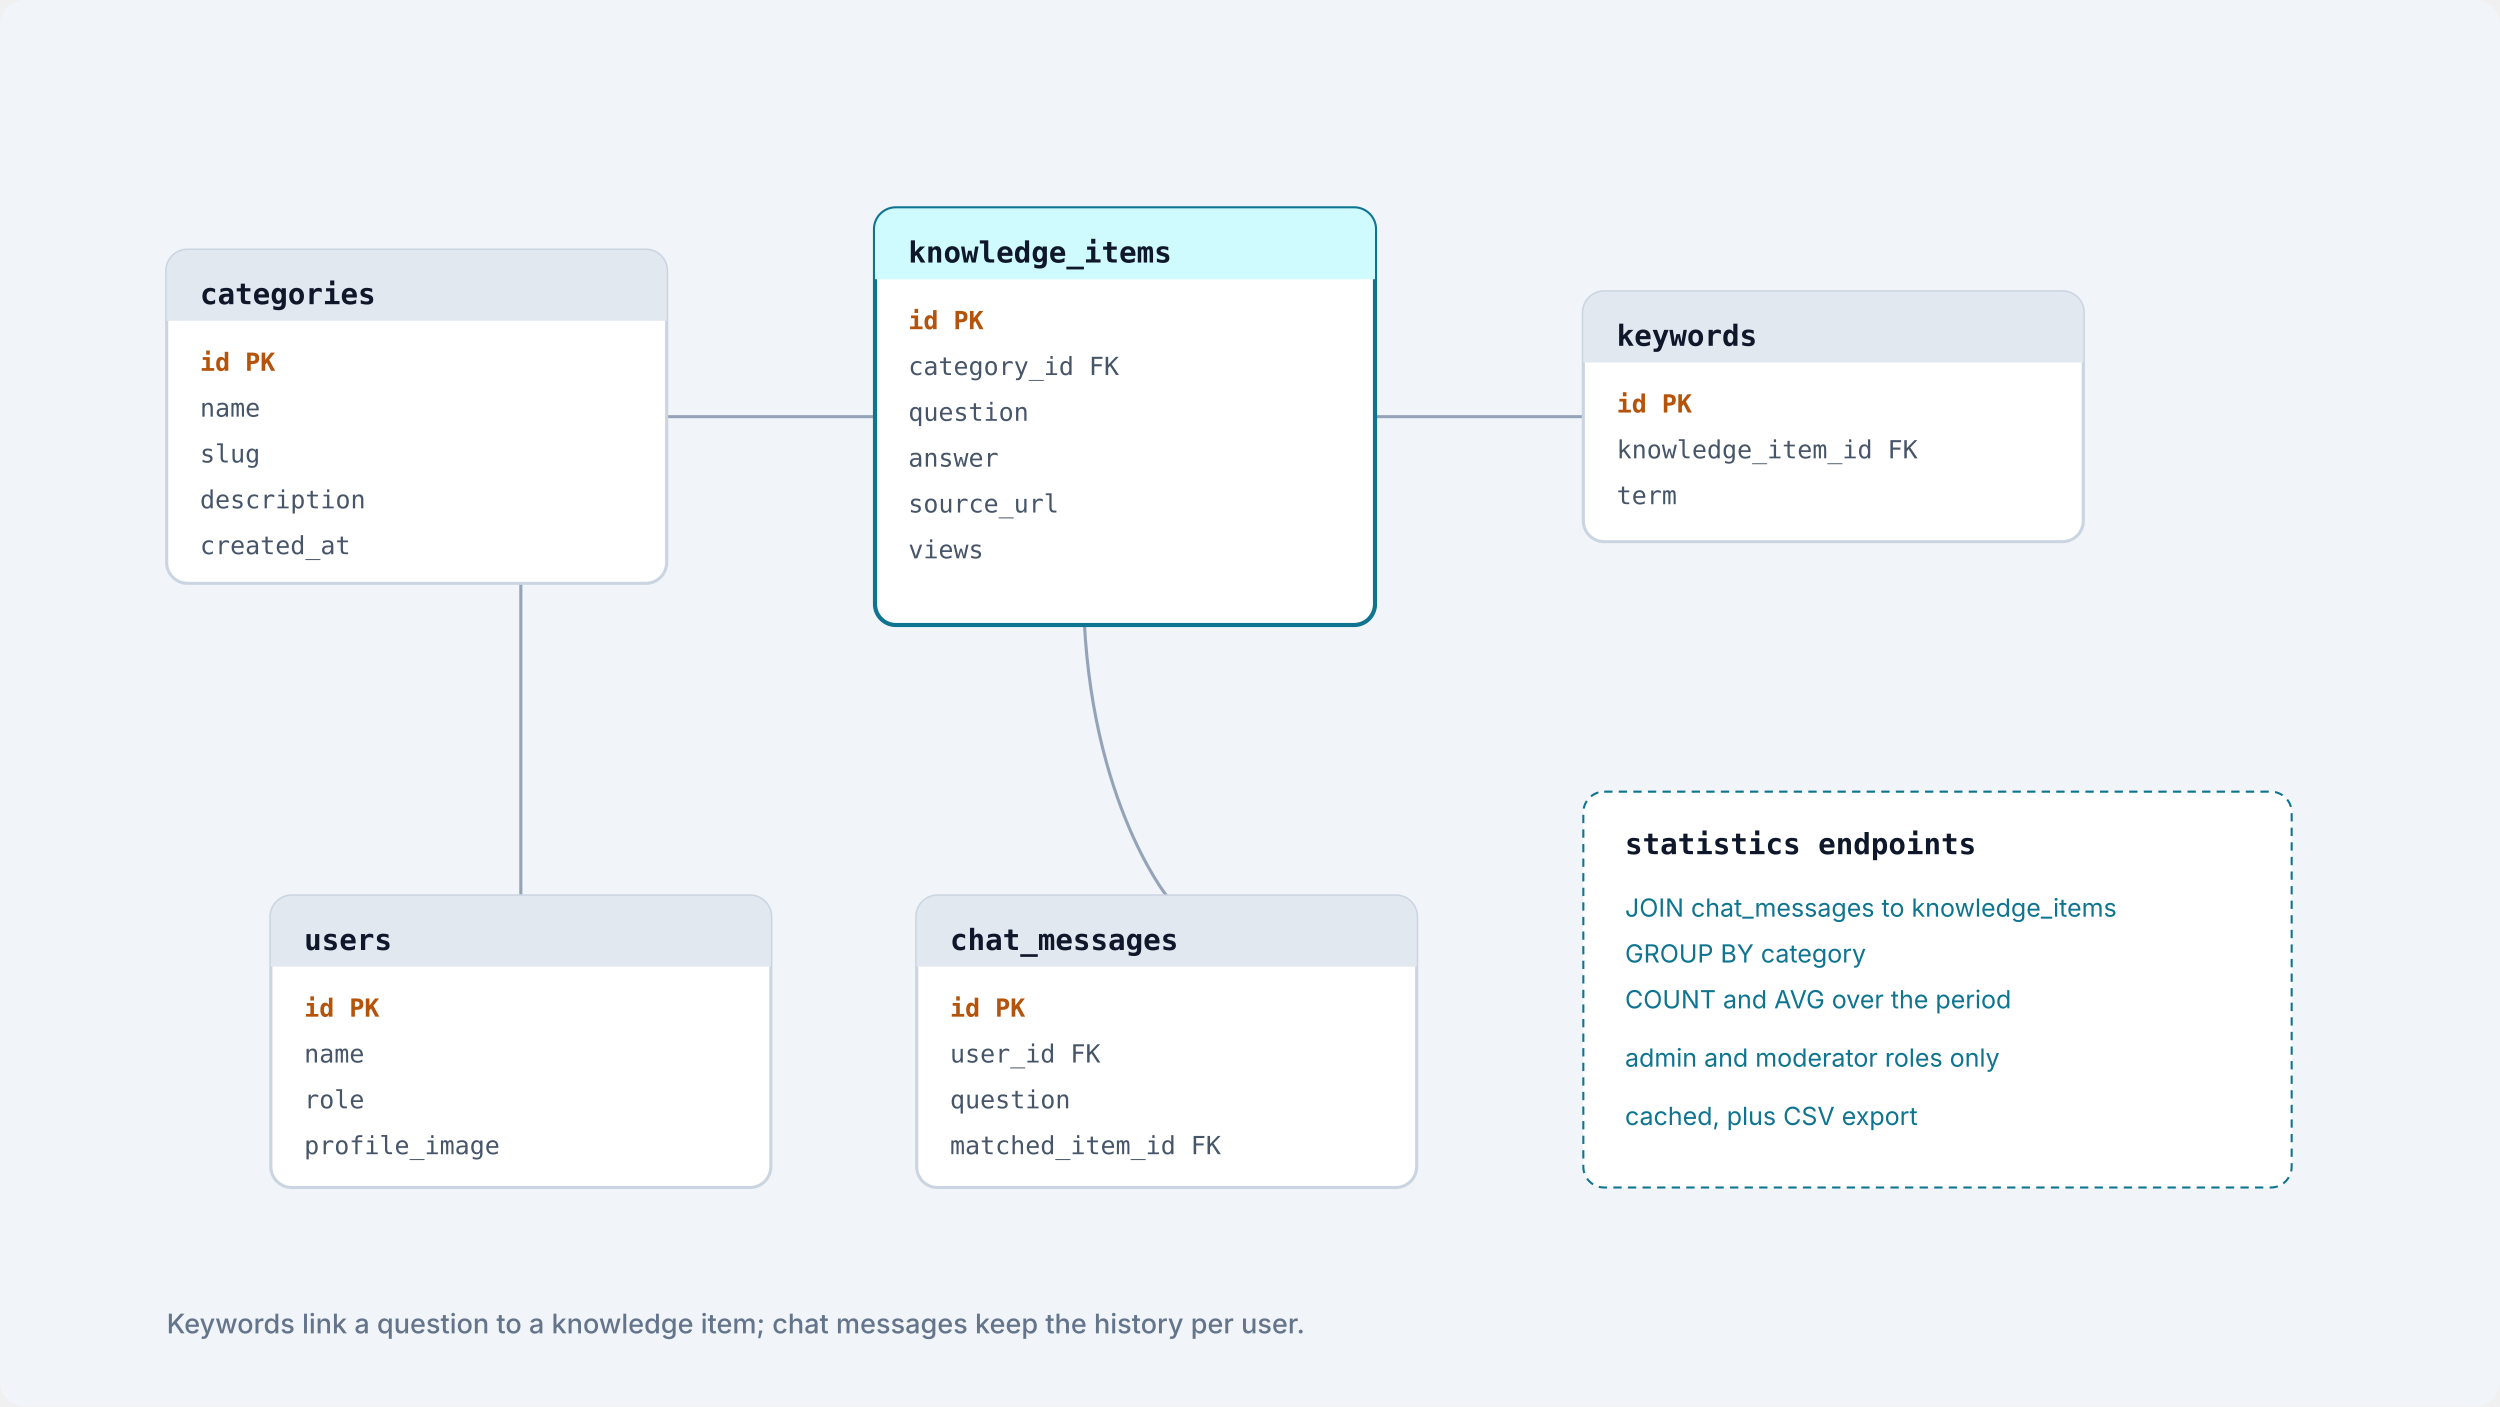
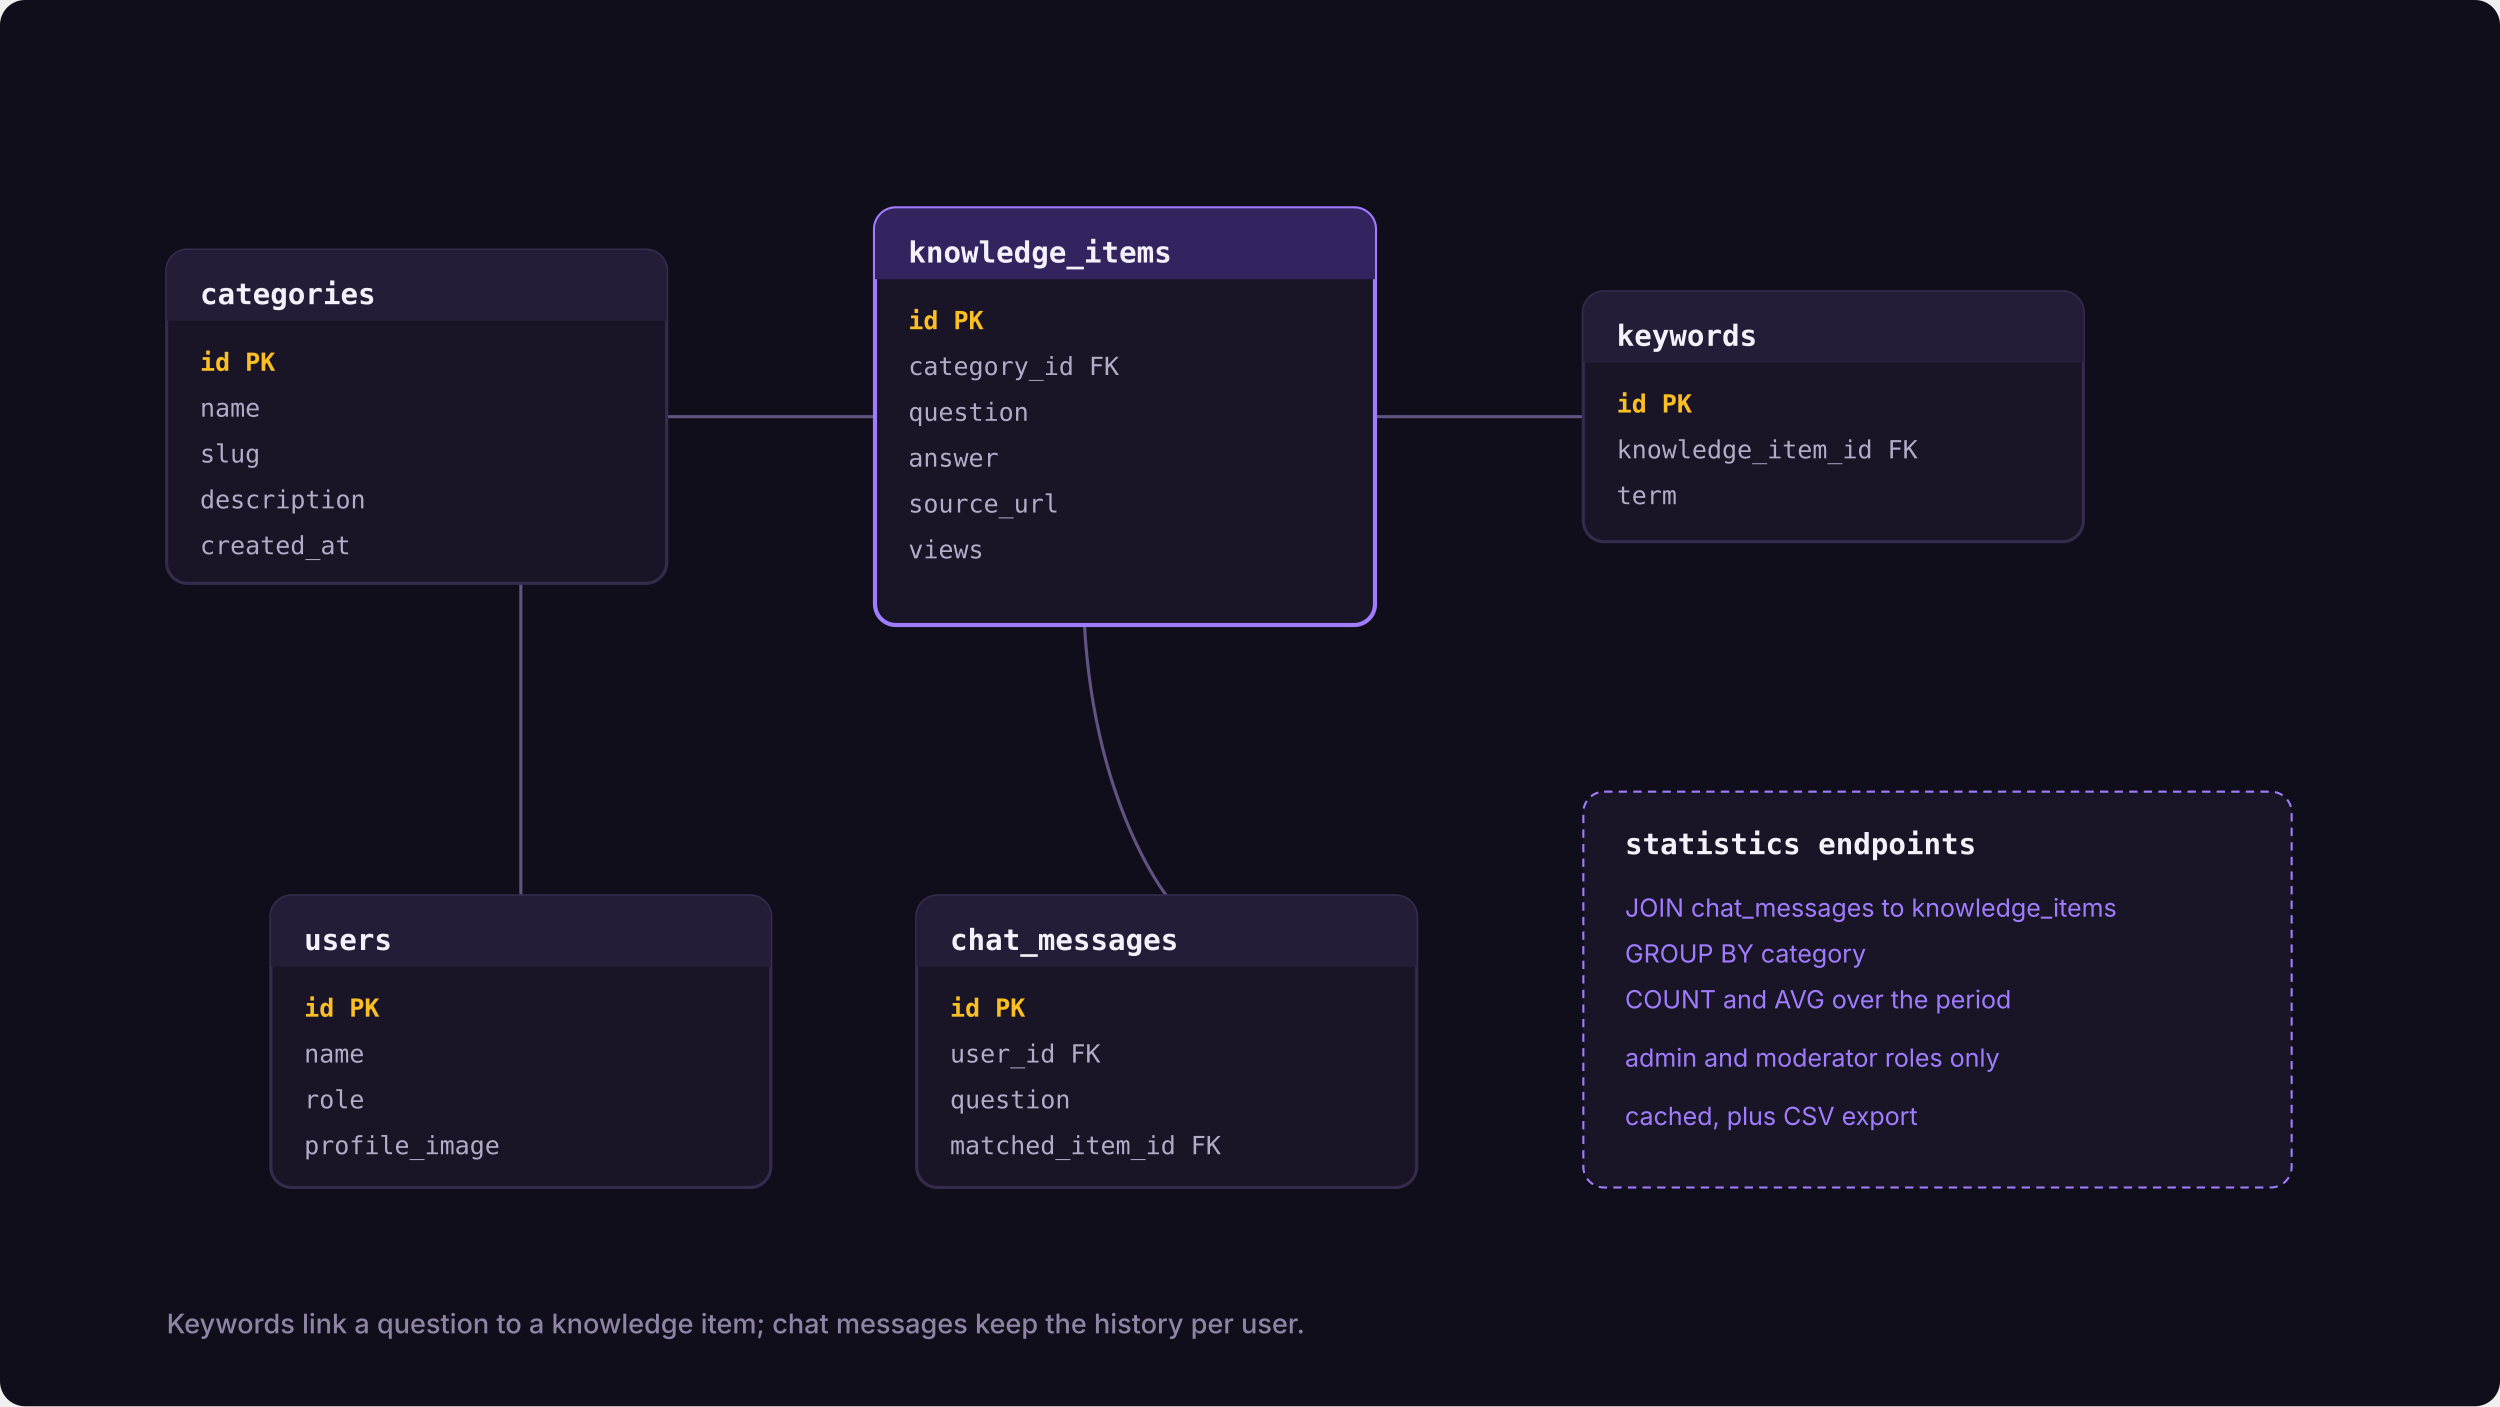
<svg xmlns="http://www.w3.org/2000/svg" viewBox="0 0 1200 675" width="1200" height="675" role="img" aria-label="Entity relationship diagram of the chatbot knowledge base tables">
  <defs>
    <style>
-       .bgc { fill: #f1f5f9; }
-       .box { fill: #ffffff; stroke: #cbd5e1; stroke-width: 1.5; }
-       .box-key { fill: #ffffff; stroke: #0e7490; stroke-width: 2; }
-       .hdr { fill: #e2e8f0; }
-       .hdr-key { fill: #cffafe; }
-       .tname { font: 600 14px "JetBrains Mono", ui-monospace, monospace; fill: #0f172a; }
-       .col { font: 400 12px "JetBrains Mono", ui-monospace, monospace; fill: #475569; }
-       .pk { font: 600 12px "JetBrains Mono", ui-monospace, monospace; fill: #b45309; }
-       .rel { stroke: #94a3b8; stroke-width: 1.5; fill: none; }
-       .cap { font: 500 13px Inter, system-ui, sans-serif; fill: #64748b; }
-       .note { font: 400 12px Inter, system-ui, sans-serif; fill: #0e7490; }
+       .bgc { fill: #110e1b; }
+       .box { fill: #191527; stroke: #342c4d; stroke-width: 1.5; }
+       .box-key { fill: #191527; stroke: #a07cff; stroke-width: 2; }
+       .hdr { fill: #241d37; }
+       .hdr-key { fill: #33245f; }
+       .tname { font: 600 14px "JetBrains Mono", ui-monospace, monospace; fill: #f4f1fa; }
+       .col { font: 400 12px "JetBrains Mono", ui-monospace, monospace; fill: #b3abc8; }
+       .pk { font: 600 12px "JetBrains Mono", ui-monospace, monospace; fill: #fbbf24; }
+       .rel { stroke: #5f5482; stroke-width: 1.5; fill: none; }
+       .cap { font: 500 13px Inter, system-ui, sans-serif; fill: #8d84a6; }
+       .note { font: 400 12px Inter, system-ui, sans-serif; fill: #a07cff; }
    </style>
  </defs>
  <rect class="bgc" width="1200" height="675" rx="12" />
  <path class="rel" d="M 320 200 C 370 200, 370 200, 420 200" />
  <path class="rel" d="M 660 200 C 710 200, 710 200, 760 200" />
  <path class="rel" d="M 250 280 C 250 360, 250 360, 250 430" />
  <path class="rel" d="M 520 280 C 520 380, 560 430, 560 430" />
  <g>
    <rect class="box" x="80" y="120" width="240" height="160" rx="10" />
    <path class="hdr" d="M80 130a10 10 0 0 1 10-10h220a10 10 0 0 1 10 10v24H80z" />
    <text class="tname" x="96" y="146">categories</text>
    <text class="pk" x="96" y="178">id  PK</text>
    <text class="col" x="96" y="200">name</text>
    <text class="col" x="96" y="222">slug</text>
    <text class="col" x="96" y="244">description</text>
    <text class="col" x="96" y="266">created_at</text>
  </g>
  <g>
    <rect class="box-key" x="420" y="100" width="240" height="200" rx="10" />
    <path class="hdr-key" d="M420 110a10 10 0 0 1 10-10h220a10 10 0 0 1 10 10v24H420z" />
    <text class="tname" x="436" y="126">knowledge_items</text>
    <text class="pk" x="436" y="158">id  PK</text>
    <text class="col" x="436" y="180">category_id  FK</text>
    <text class="col" x="436" y="202">question</text>
    <text class="col" x="436" y="224">answer</text>
    <text class="col" x="436" y="246">source_url</text>
    <text class="col" x="436" y="268">views</text>
  </g>
  <g>
    <rect class="box" x="760" y="140" width="240" height="120" rx="10" />
    <path class="hdr" d="M760 150a10 10 0 0 1 10-10h220a10 10 0 0 1 10 10v24H760z" />
    <text class="tname" x="776" y="166">keywords</text>
    <text class="pk" x="776" y="198">id  PK</text>
    <text class="col" x="776" y="220">knowledge_item_id  FK</text>
    <text class="col" x="776" y="242">term</text>
  </g>
  <g>
    <rect class="box" x="130" y="430" width="240" height="140" rx="10" />
    <path class="hdr" d="M130 440a10 10 0 0 1 10-10h220a10 10 0 0 1 10 10v24H130z" />
    <text class="tname" x="146" y="456">users</text>
    <text class="pk" x="146" y="488">id  PK</text>
    <text class="col" x="146" y="510">name</text>
    <text class="col" x="146" y="532">role</text>
    <text class="col" x="146" y="554">profile_image</text>
  </g>
  <g>
    <rect class="box" x="440" y="430" width="240" height="140" rx="10" />
    <path class="hdr" d="M440 440a10 10 0 0 1 10-10h220a10 10 0 0 1 10 10v24H440z" />
    <text class="tname" x="456" y="456">chat_messages</text>
    <text class="pk" x="456" y="488">id  PK</text>
    <text class="col" x="456" y="510">user_id  FK</text>
    <text class="col" x="456" y="532">question</text>
    <text class="col" x="456" y="554">matched_item_id  FK</text>
  </g>
  <g>
-     <rect x="760" y="380" width="340" height="190" rx="10" fill="#ffffff" stroke="#0e7490" stroke-dasharray="4 3" />
+     <rect x="760" y="380" width="340" height="190" rx="10" fill="#191527" stroke="#a07cff" stroke-dasharray="4 3" />
    <text class="tname" x="780" y="410">statistics endpoints</text>
    <text class="note" x="780" y="440">JOIN chat_messages to knowledge_items</text>
    <text class="note" x="780" y="462">GROUP BY category</text>
    <text class="note" x="780" y="484">COUNT and AVG over the period</text>
    <text class="note" x="780" y="512">admin and moderator roles only</text>
    <text class="note" x="780" y="540">cached, plus CSV export</text>
  </g>
  <text class="cap" x="80" y="640">Keywords link a question to a knowledge item; chat messages keep the history per user.</text>
</svg>
